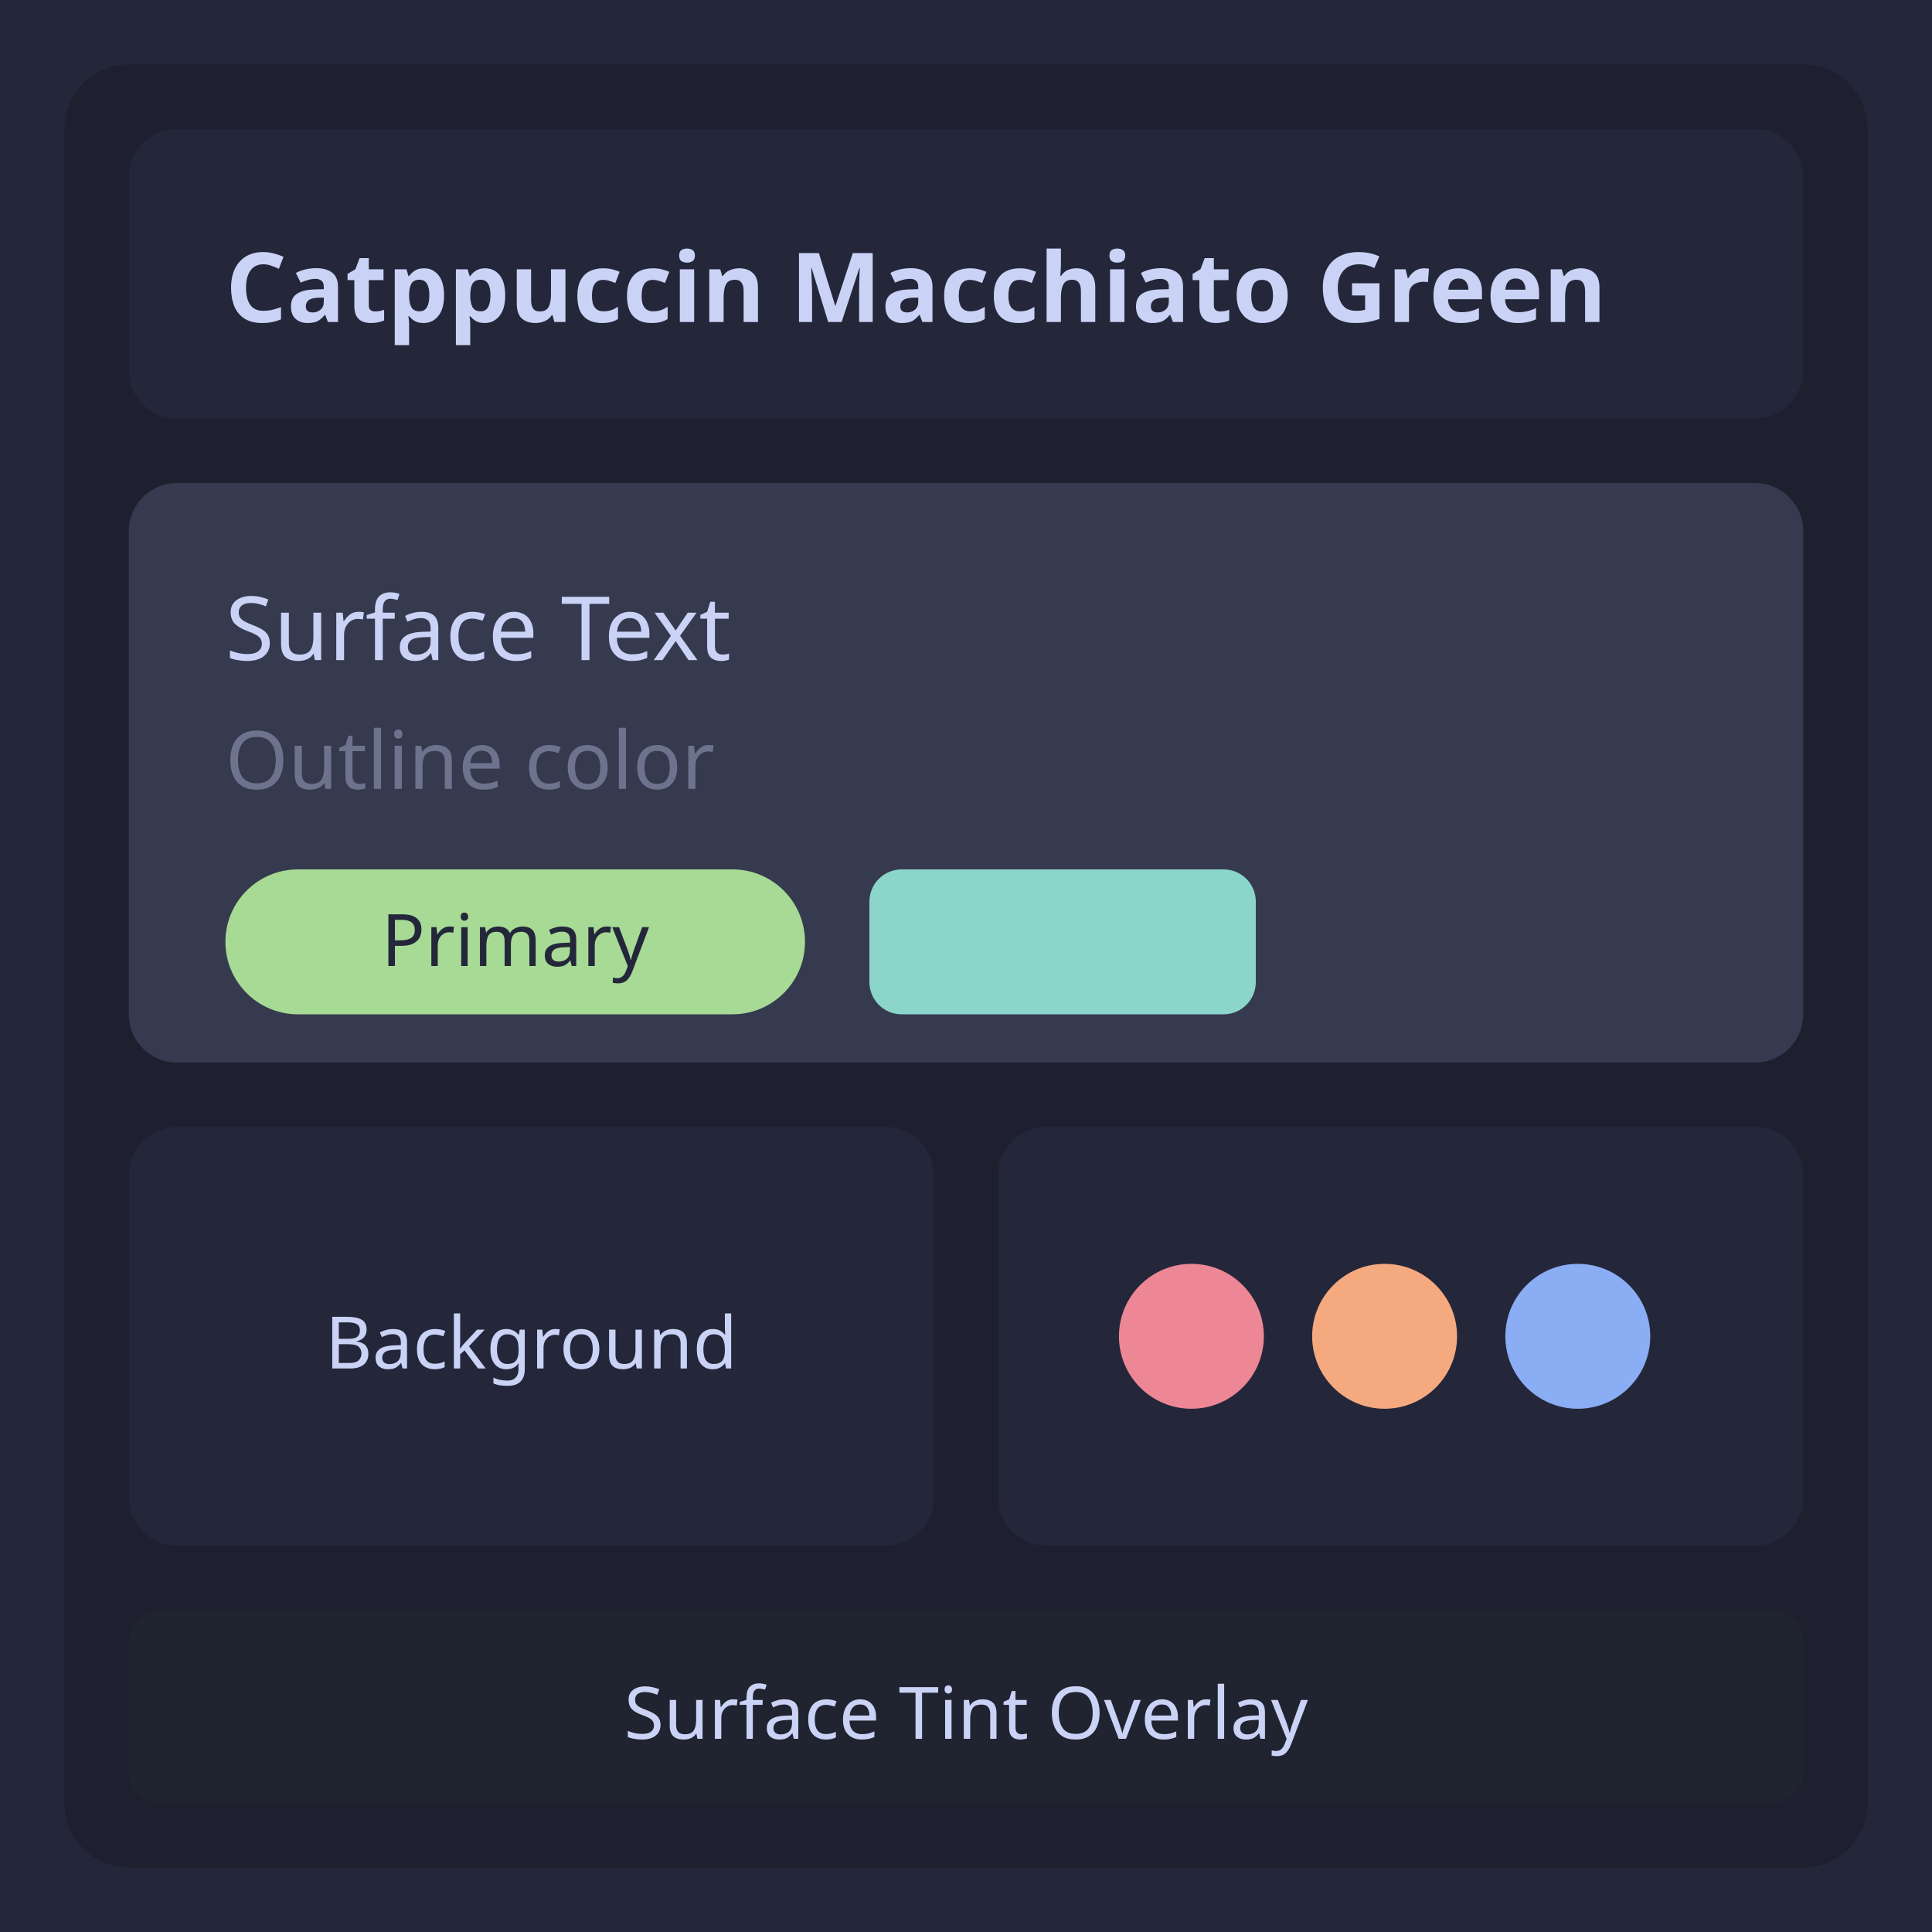
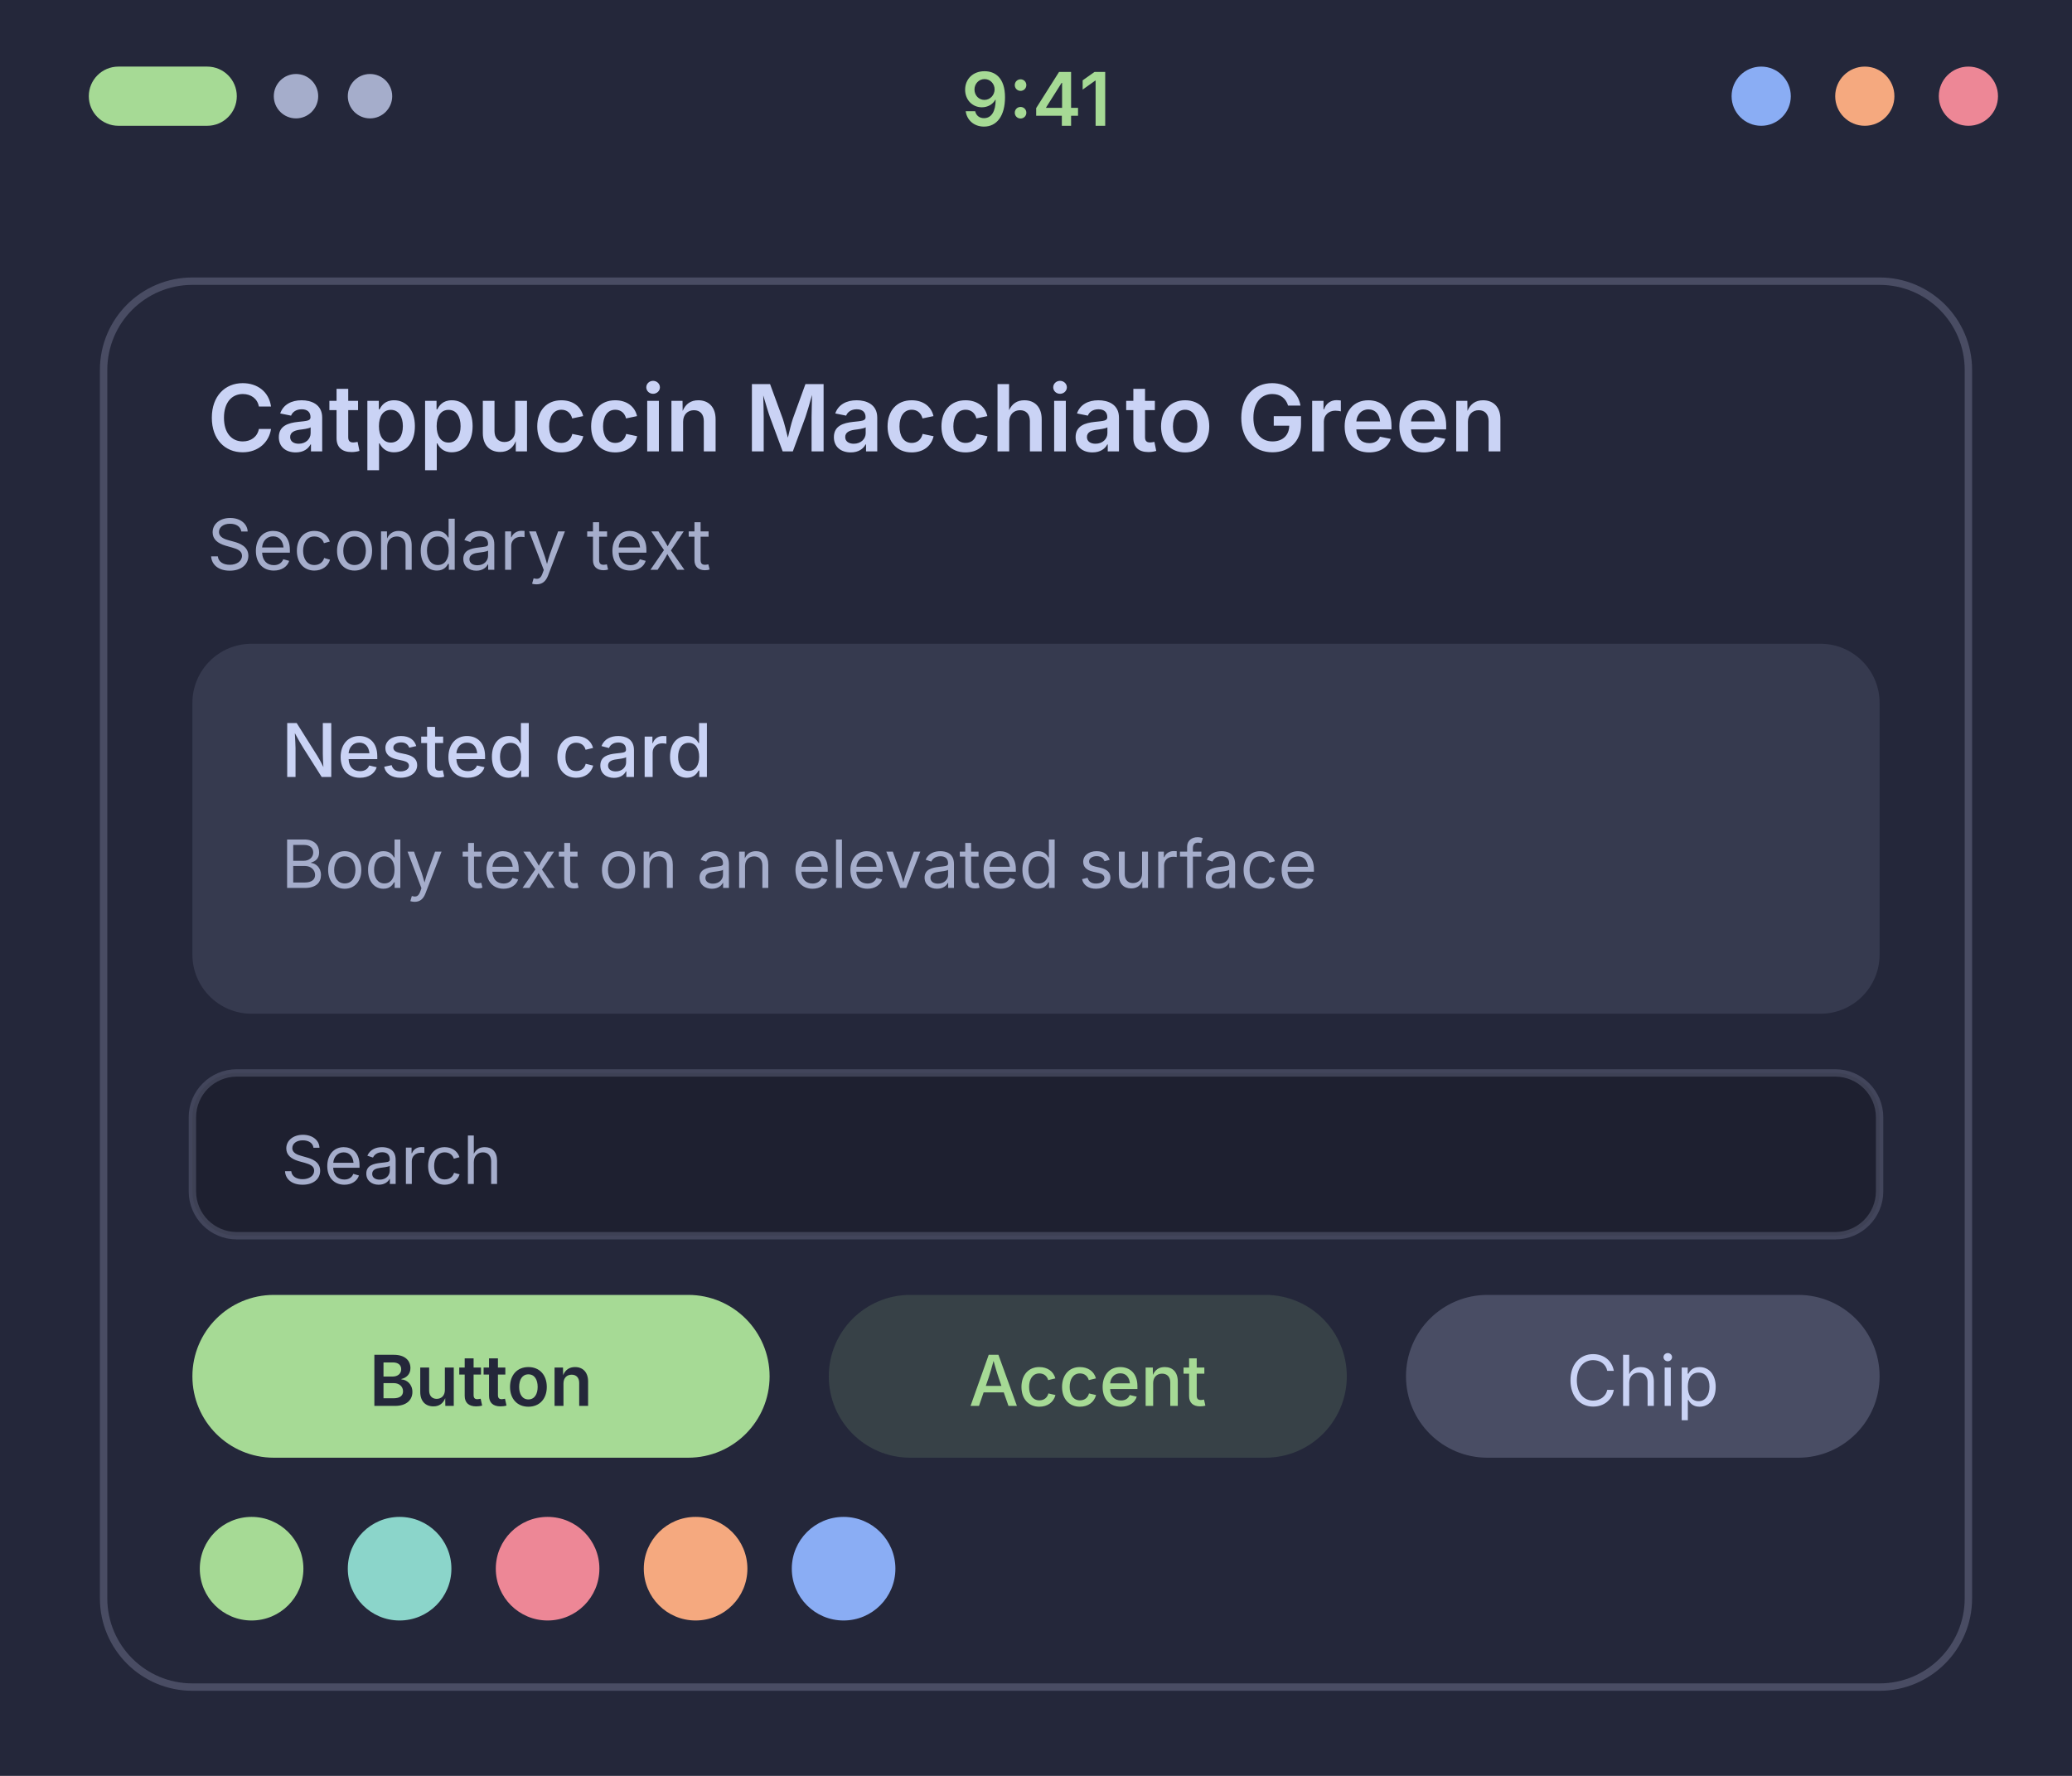
- <svg xmlns="http://www.w3.org/2000/svg" width="240" height="240" viewBox="0 0 240 240">
+ <svg xmlns="http://www.w3.org/2000/svg" width="280" height="240" viewBox="0 0 280 240">
  <g transform="translate(0, 0)">
-     <rect width="240" height="240" fill="#24273a" />
-     <rect x="8" y="8" width="224" height="224" rx="8" fill="#1e2030" />
-     <rect x="16" y="16" width="208" height="36" rx="6" fill="#24273a" />
-     <text x="28" y="40" font-family="system-ui, sans-serif" font-size="12" font-weight="600" fill="#cad3f5">Catppuccin Macchiato Green</text>
-     <rect x="16" y="60" width="208" height="72" rx="6" fill="#363a4f" />
-     <text x="28" y="82" font-family="system-ui, sans-serif" font-size="11" fill="#cad3f5">Surface Text</text>
-     <text x="28" y="98" font-family="system-ui, sans-serif" font-size="10" fill="#6e738d">Outline color</text>
-     <rect x="28" y="108" width="72" height="18" rx="9" fill="#a6da95" />
-     <text x="64" y="120" font-family="system-ui, sans-serif" font-size="9" text-anchor="middle" fill="#24273a">Primary</text>
-     <rect x="108" y="108" width="48" height="18" rx="4" fill="#8bd5ca" />
-     <rect x="16" y="140" width="100" height="52" rx="6" fill="#24273a" />
-     <rect x="24" y="148" width="84" height="36" rx="4" fill="#24273a" />
-     <text x="66" y="170" font-family="system-ui, sans-serif" font-size="9" text-anchor="middle" fill="#cad3f5">Background</text>
-     <rect x="124" y="140" width="100" height="52" rx="6" fill="#24273a" />
-     <circle cx="148" cy="166" r="9" fill="#ed8796" />
-     <circle cx="172" cy="166" r="9" fill="#f5a97f" />
-     <circle cx="196" cy="166" r="9" fill="#8aadf4" />
-     <rect x="16" y="200" width="208" height="24" rx="4" fill="#2b372c" opacity="0.15" />
-     <text x="120" y="216" font-family="system-ui, sans-serif" font-size="9" text-anchor="middle" fill="#cad3f5">Surface Tint Overlay</text>
+     <rect width="280" height="240" fill="#24273a" />
+     <rect width="280" height="26" fill="#24273a" />
+     <rect x="12" y="9" width="20" height="8" rx="4" fill="#a6da95" />
+     <circle cx="40" cy="13" r="3" fill="#a5adcb" />
+     <circle cx="50" cy="13" r="3" fill="#a5adcb" />
+     <text x="140" y="17" font-family="system-ui, -apple-system, Segoe UI, sans-serif" font-size="10" font-weight="600" text-anchor="middle" fill="#a6da95">9:41</text>
+     <circle cx="238" cy="13" r="4" fill="#8aadf4" />
+     <circle cx="252" cy="13" r="4" fill="#f5a97f" />
+     <circle cx="266" cy="13" r="4" fill="#ed8796" />
+     <rect x="14" y="38" width="252" height="190" rx="12" fill="#24273a" stroke="#6e738d" stroke-opacity="0.5" />
+     <text x="28" y="61" font-family="system-ui, -apple-system, Segoe UI, sans-serif" font-size="12.5" font-weight="600" fill="#cad3f5">Catppuccin Macchiato Green</text>
+     <text x="28" y="77" font-family="system-ui, -apple-system, Segoe UI, sans-serif" font-size="9.5" fill="#a5adcb">Secondary text</text>
+     <rect x="26" y="87" width="228" height="50" rx="8" fill="#363a4f" />
+     <text x="38" y="105" font-family="system-ui, -apple-system, Segoe UI, sans-serif" font-size="10" font-weight="500" fill="#cad3f5">Nested card</text>
+     <text x="38" y="120" font-family="system-ui, -apple-system, Segoe UI, sans-serif" font-size="9" fill="#a5adcb">Body text on an elevated surface</text>
+     <rect x="26" y="145" width="228" height="22" rx="6" fill="#1e2030" stroke="#6e738d" stroke-opacity="0.4" />
+     <text x="38" y="160" font-family="system-ui, -apple-system, Segoe UI, sans-serif" font-size="9" fill="#a5adcb">Search</text>
+     <rect x="26" y="175" width="78" height="22" rx="11" fill="#a6da95" />
+     <text x="65" y="190" font-family="system-ui, -apple-system, Segoe UI, sans-serif" font-size="9.5" font-weight="600" text-anchor="middle" fill="#24273a">Button</text>
+     <rect x="112" y="175" width="70" height="22" rx="11" fill="#a6da95" fill-opacity="0.15" />
+     <text x="147" y="190" font-family="system-ui, -apple-system, Segoe UI, sans-serif" font-size="9.5" font-weight="500" text-anchor="middle" fill="#a6da95">Accent</text>
+     <rect x="190" y="175" width="64" height="22" rx="11" fill="#494d64" />
+     <text x="222" y="190" font-family="system-ui, -apple-system, Segoe UI, sans-serif" font-size="9.5" text-anchor="middle" fill="#cad3f5">Chip</text>
+     <circle cx="34" cy="212" r="7" fill="#a6da95" />
+     <circle cx="54" cy="212" r="7" fill="#8bd5ca" />
+     <circle cx="74" cy="212" r="7" fill="#ed8796" />
+     <circle cx="94" cy="212" r="7" fill="#f5a97f" />
+     <circle cx="114" cy="212" r="7" fill="#8aadf4" />
  </g>
</svg>
